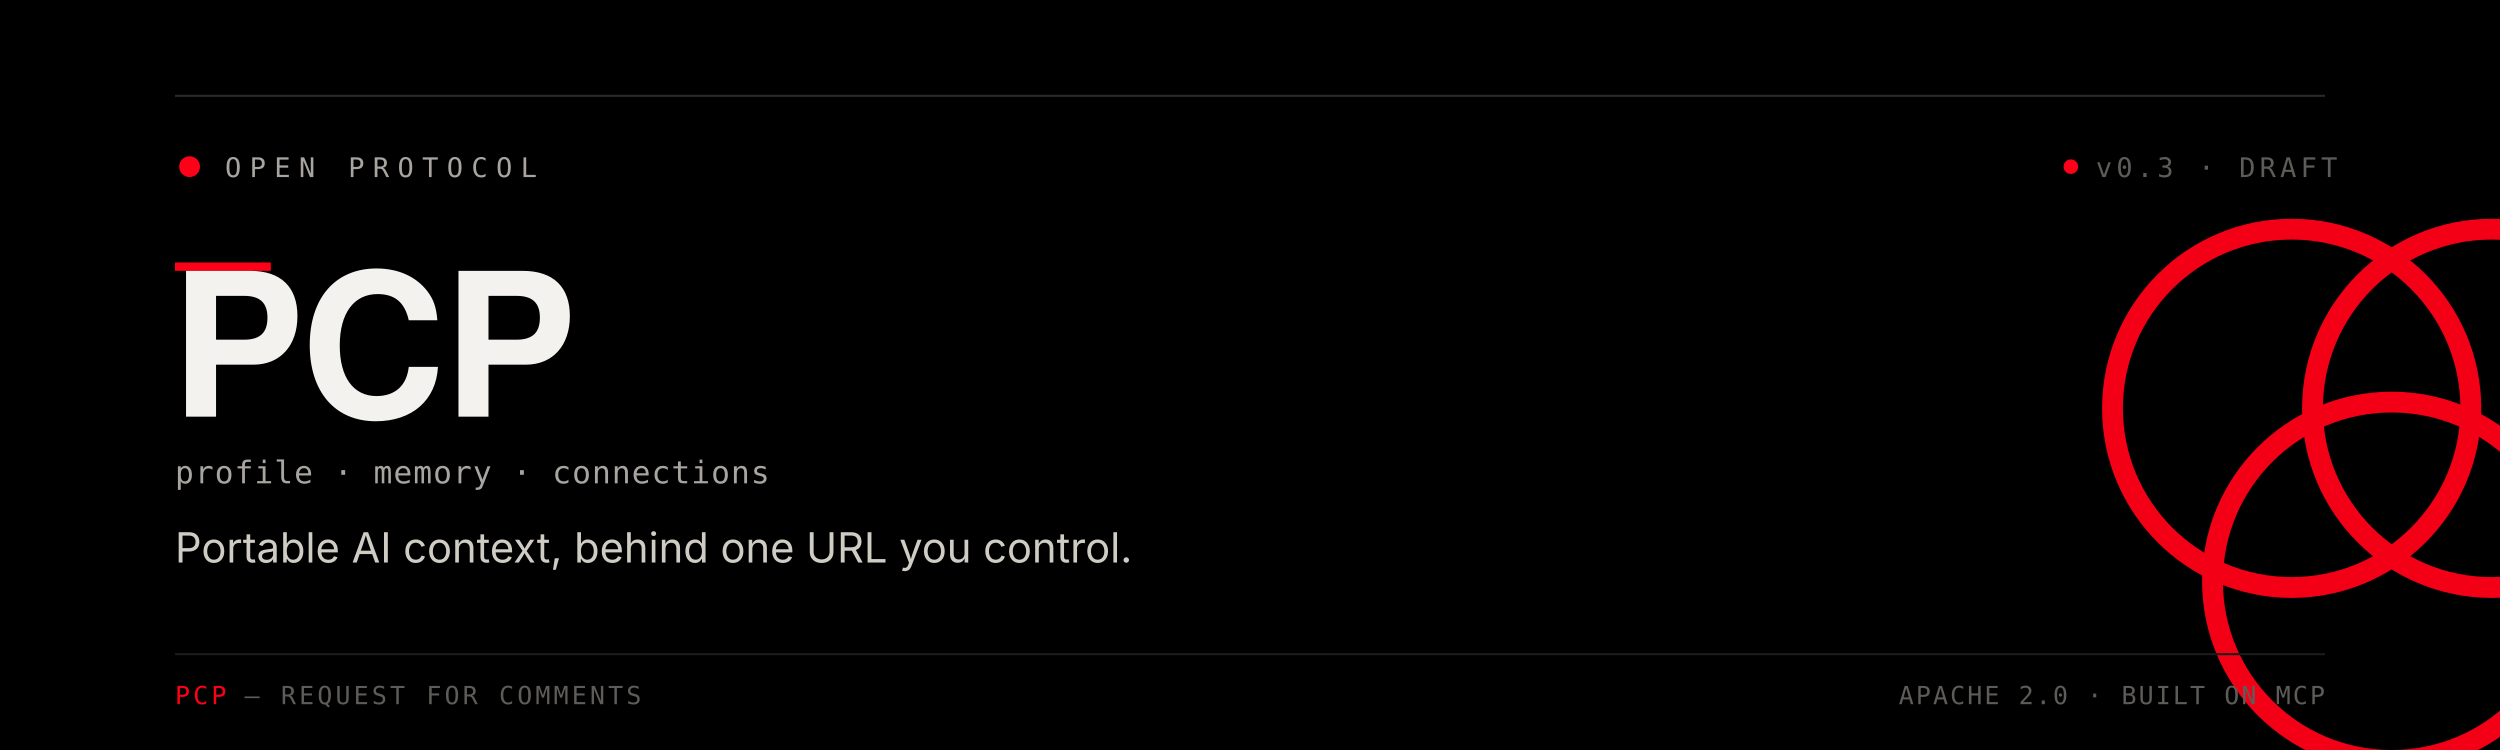
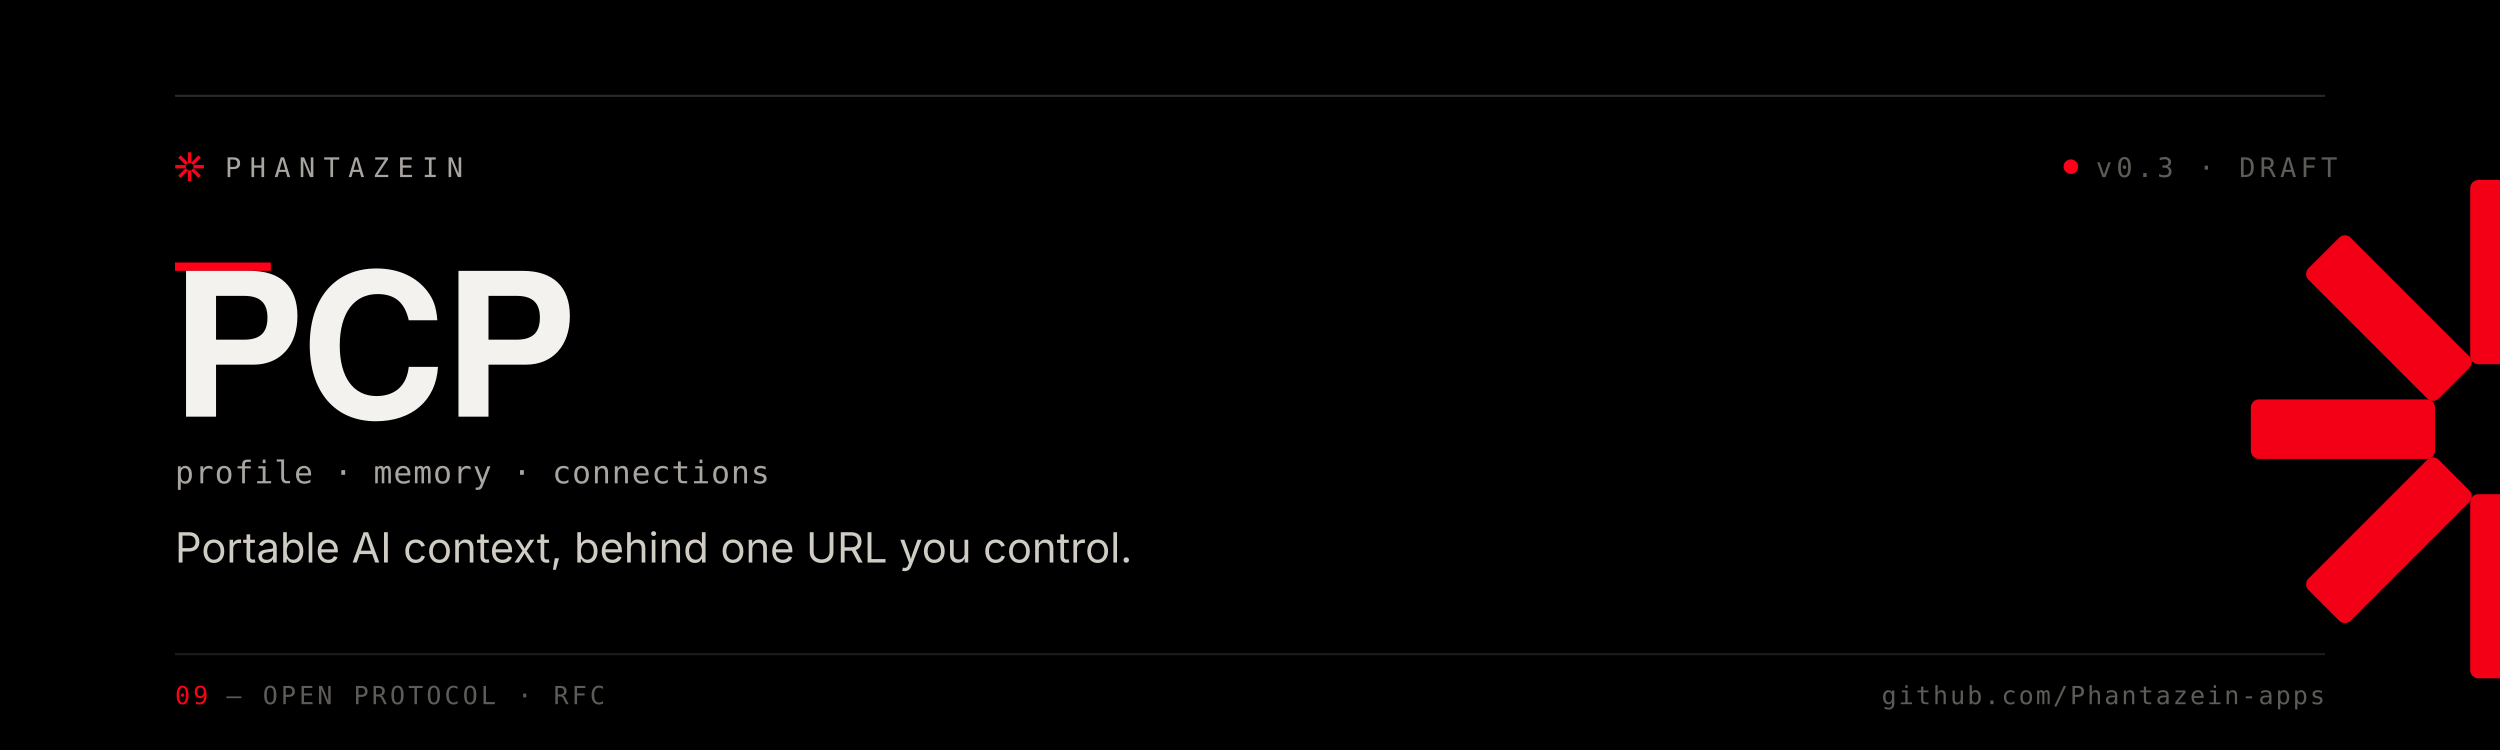
<svg xmlns="http://www.w3.org/2000/svg" viewBox="0 0 1200 360" width="1200" height="360" role="img" aria-label="PCP — Portable AI context, behind one URL you control.">
  <rect width="1200" height="360" fill="#000000" />
-   <g fill="none" stroke="#ff0018" stroke-width="10" opacity="0.95">
-     <circle cx="1100" cy="196" r="86" />
-     <circle cx="1196" cy="196" r="86" />
-     <circle cx="1148" cy="279" r="86" />
+   <g transform="translate(1200,206) scale(2.6)" fill="#ff0018" opacity="0.95">
+     <rect x="-5.5" y="-46" width="11" height="34" rx="1.5" transform="rotate(0)" />
+     <rect x="-5.5" y="-46" width="11" height="34" rx="1.5" transform="rotate(45)" />
+     <rect x="-5.5" y="-46" width="11" height="34" rx="1.5" transform="rotate(90)" />
+     <rect x="-5.5" y="-46" width="11" height="34" rx="1.5" transform="rotate(135)" />
+     <rect x="-5.5" y="-46" width="11" height="34" rx="1.5" transform="rotate(180)" />
+     <rect x="-5.5" y="-46" width="11" height="34" rx="1.5" transform="rotate(225)" />
+     <rect x="-5.5" y="-46" width="11" height="34" rx="1.5" transform="rotate(270)" />
+     <rect x="-5.5" y="-46" width="11" height="34" rx="1.5" transform="rotate(315)" />
  </g>
  <line x1="84" y1="46" x2="1116" y2="46" stroke="#2a2a2a" stroke-width="1" />
  <line x1="84" y1="314" x2="1116" y2="314" stroke="#1c1c1c" stroke-width="1" />
-   <circle cx="91" cy="80" r="5" fill="#ff0018" />
-   <text x="108" y="85" fill="#a8a5a0" font-family="'JetBrains Mono',ui-monospace,'SFMono-Regular',Menlo,monospace" font-size="13" letter-spacing="4">OPEN PROTOCOL</text>
+   <g transform="translate(91,80) scale(0.15)" fill="#ff0018" opacity="1">
+     <rect x="-5.5" y="-46" width="11" height="34" rx="1.5" transform="rotate(0)" />
+     <rect x="-5.5" y="-46" width="11" height="34" rx="1.5" transform="rotate(45)" />
+     <rect x="-5.5" y="-46" width="11" height="34" rx="1.5" transform="rotate(90)" />
+     <rect x="-5.5" y="-46" width="11" height="34" rx="1.5" transform="rotate(135)" />
+     <rect x="-5.5" y="-46" width="11" height="34" rx="1.5" transform="rotate(180)" />
+     <rect x="-5.5" y="-46" width="11" height="34" rx="1.5" transform="rotate(225)" />
+     <rect x="-5.5" y="-46" width="11" height="34" rx="1.5" transform="rotate(270)" />
+     <rect x="-5.5" y="-46" width="11" height="34" rx="1.5" transform="rotate(315)" />
+   </g>
+   <text x="108" y="85" fill="#a8a5a0" font-family="'JetBrains Mono',ui-monospace,'SFMono-Regular',Menlo,monospace" font-size="13" letter-spacing="4">PHANTAZEIN</text>
  <circle cx="994" cy="80" r="3.5" fill="#ff0018" />
  <text x="1006" y="85" fill="#5e5c58" font-family="'JetBrains Mono',ui-monospace,'SFMono-Regular',Menlo,monospace" font-size="13" letter-spacing="2">v0.3 · DRAFT</text>
  <rect x="84" y="126" width="46" height="4" fill="#ff0018" />
  <text x="82" y="200" fill="#f4f2ee" font-family="'Archivo Black','Arial Black','Helvetica Neue',Helvetica,Arial,sans-serif" font-size="96" font-weight="900" letter-spacing="-1">PCP</text>
  <text x="84" y="232" fill="#a8a5a0" font-family="'JetBrains Mono',ui-monospace,'SFMono-Regular',Menlo,monospace" font-size="15" letter-spacing="0.5">profile · memory · connections</text>
  <text x="84" y="270" fill="#cfccc4" font-family="'Inter',ui-sans-serif,system-ui,-apple-system,'Segoe UI',sans-serif" font-size="20" font-weight="400">Portable AI context, behind one URL you control.</text>
  <text x="84" y="338" fill="#5e5c58" font-family="'JetBrains Mono',ui-monospace,'SFMono-Regular',Menlo,monospace" font-size="12" letter-spacing="1.5">
-     <tspan fill="#ff0018">PCP</tspan>  —  REQUEST FOR COMMENTS</text>
-   <text x="1116" y="338" fill="#5e5c58" font-family="'JetBrains Mono',ui-monospace,'SFMono-Regular',Menlo,monospace" font-size="12" letter-spacing="1" text-anchor="end">APACHE 2.0 · BUILT ON MCP</text>
+     <tspan fill="#ff0018">09</tspan>  —  OPEN PROTOCOL · RFC</text>
+   <text x="1116" y="338" fill="#5e5c58" font-family="'JetBrains Mono',ui-monospace,'SFMono-Regular',Menlo,monospace" font-size="12" letter-spacing="1" text-anchor="end">github.com/Phantazein-apps</text>
</svg>
